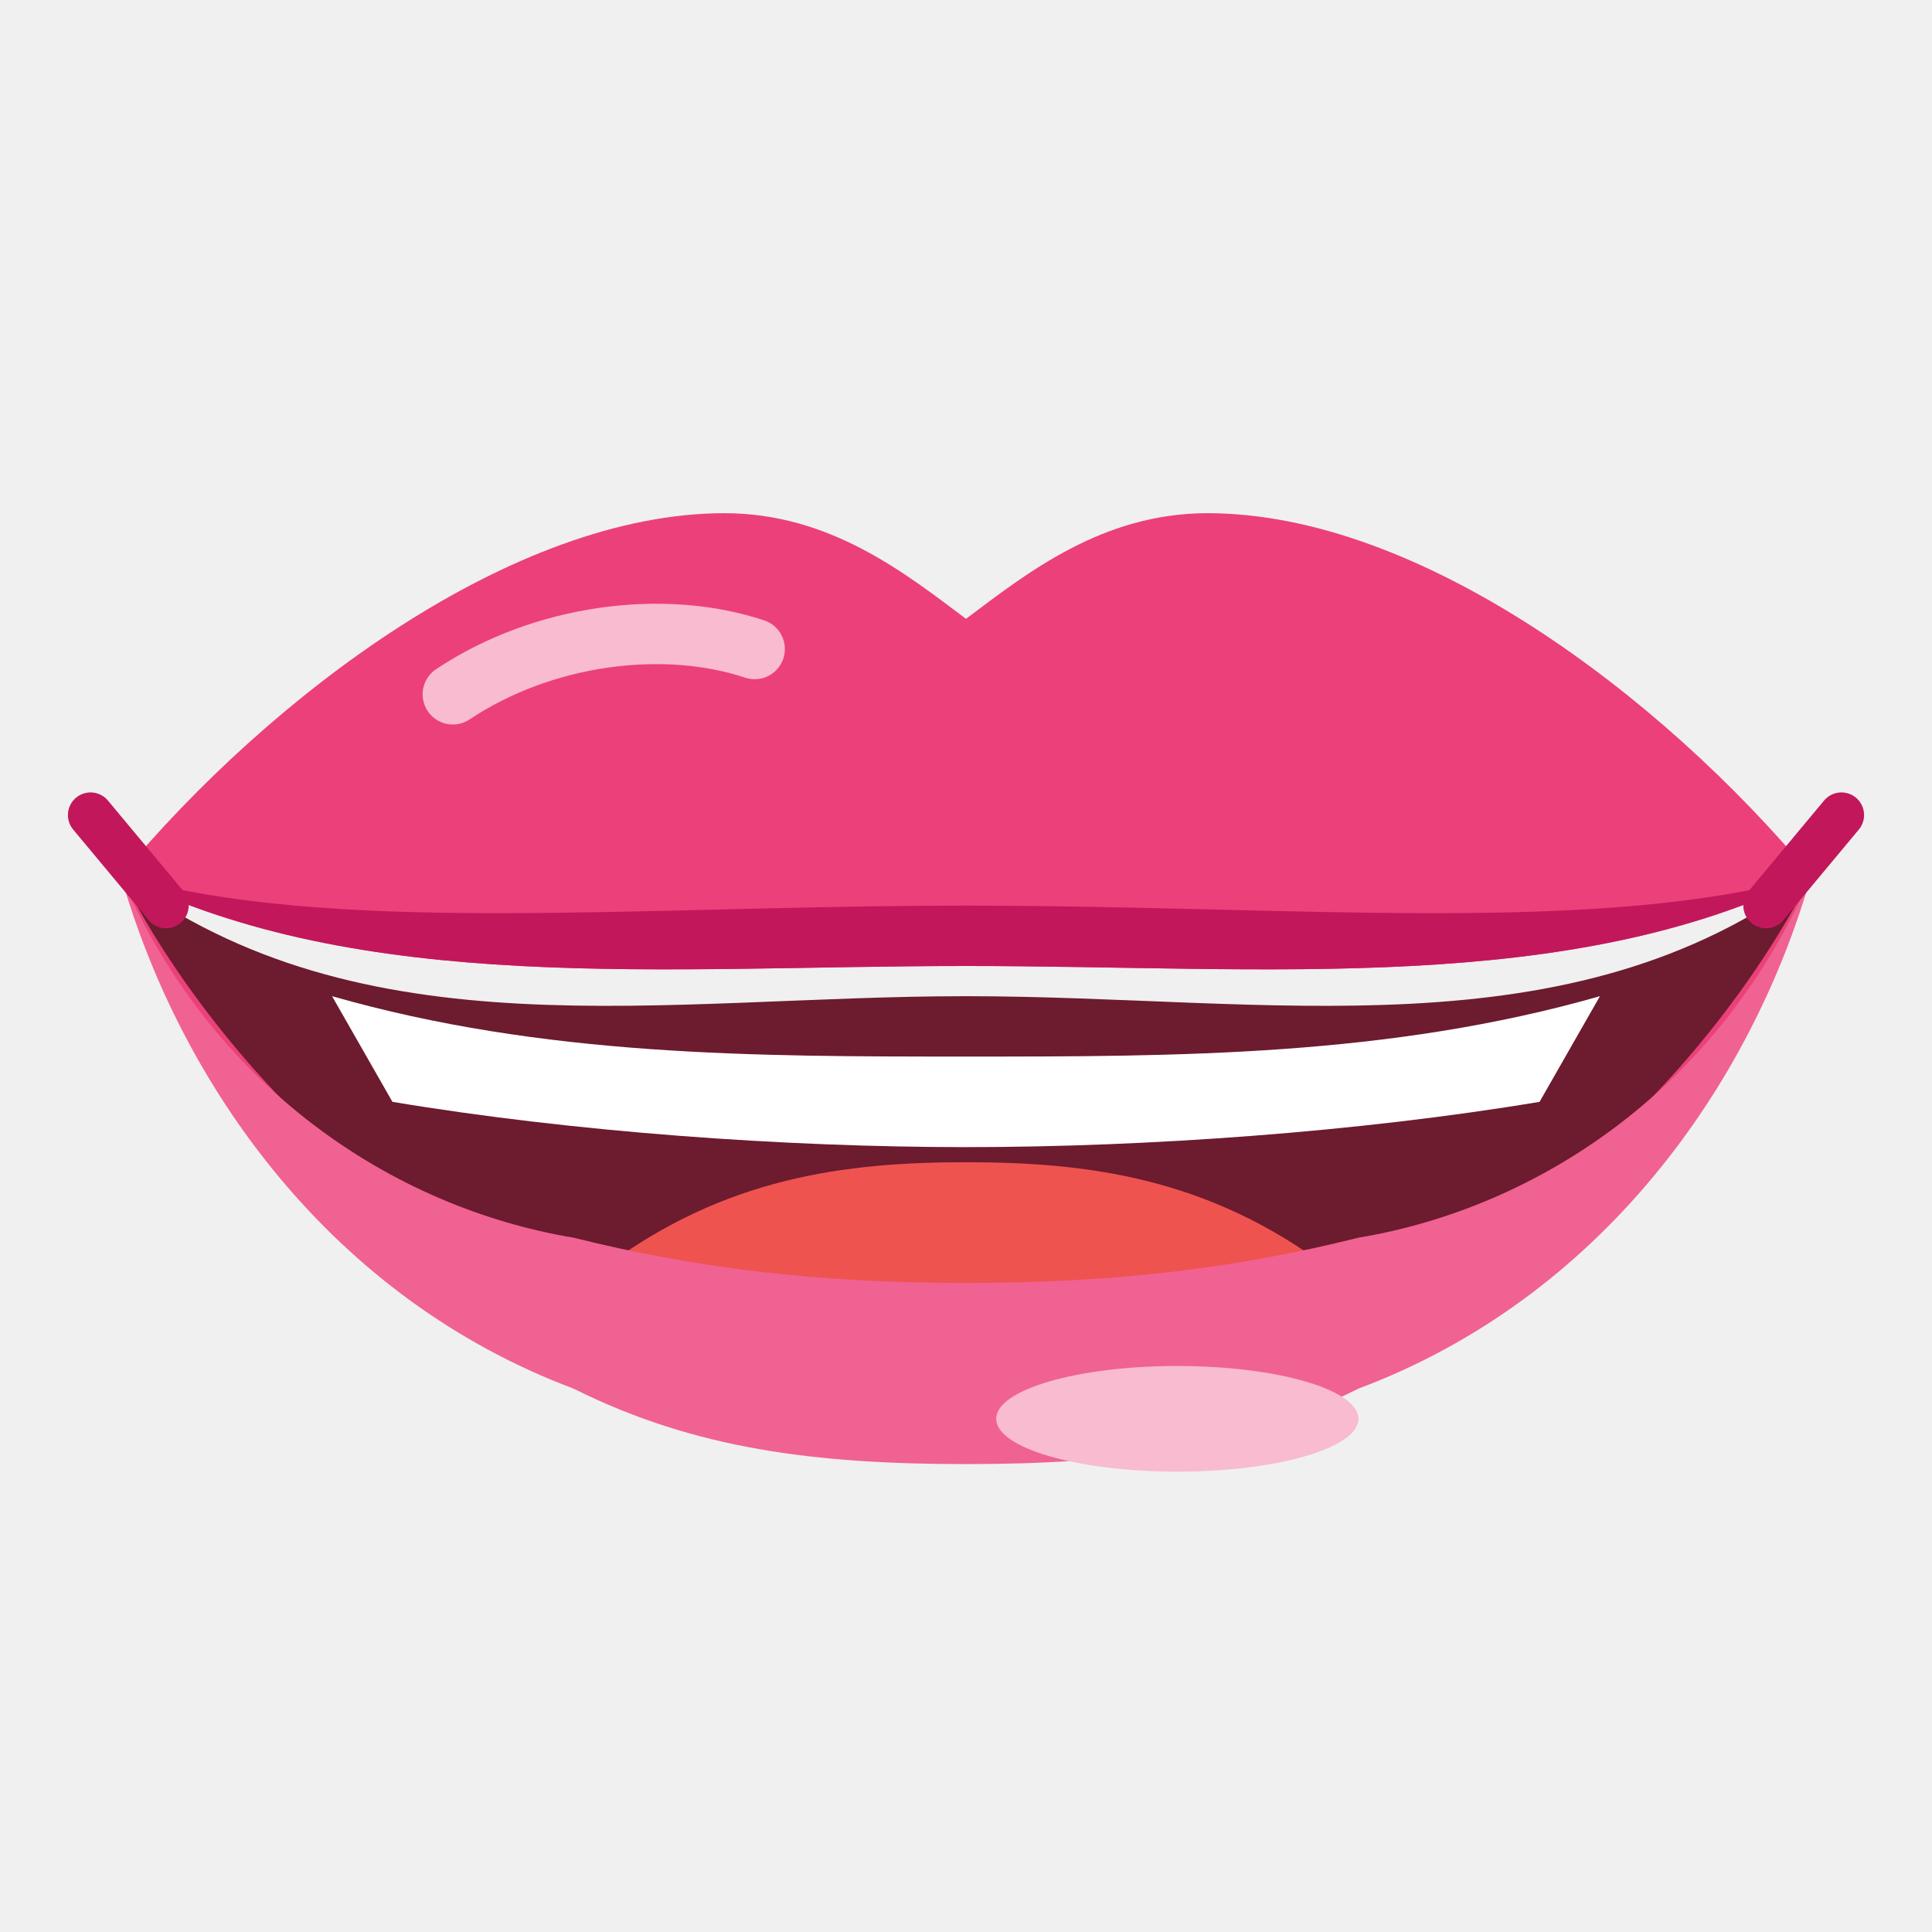
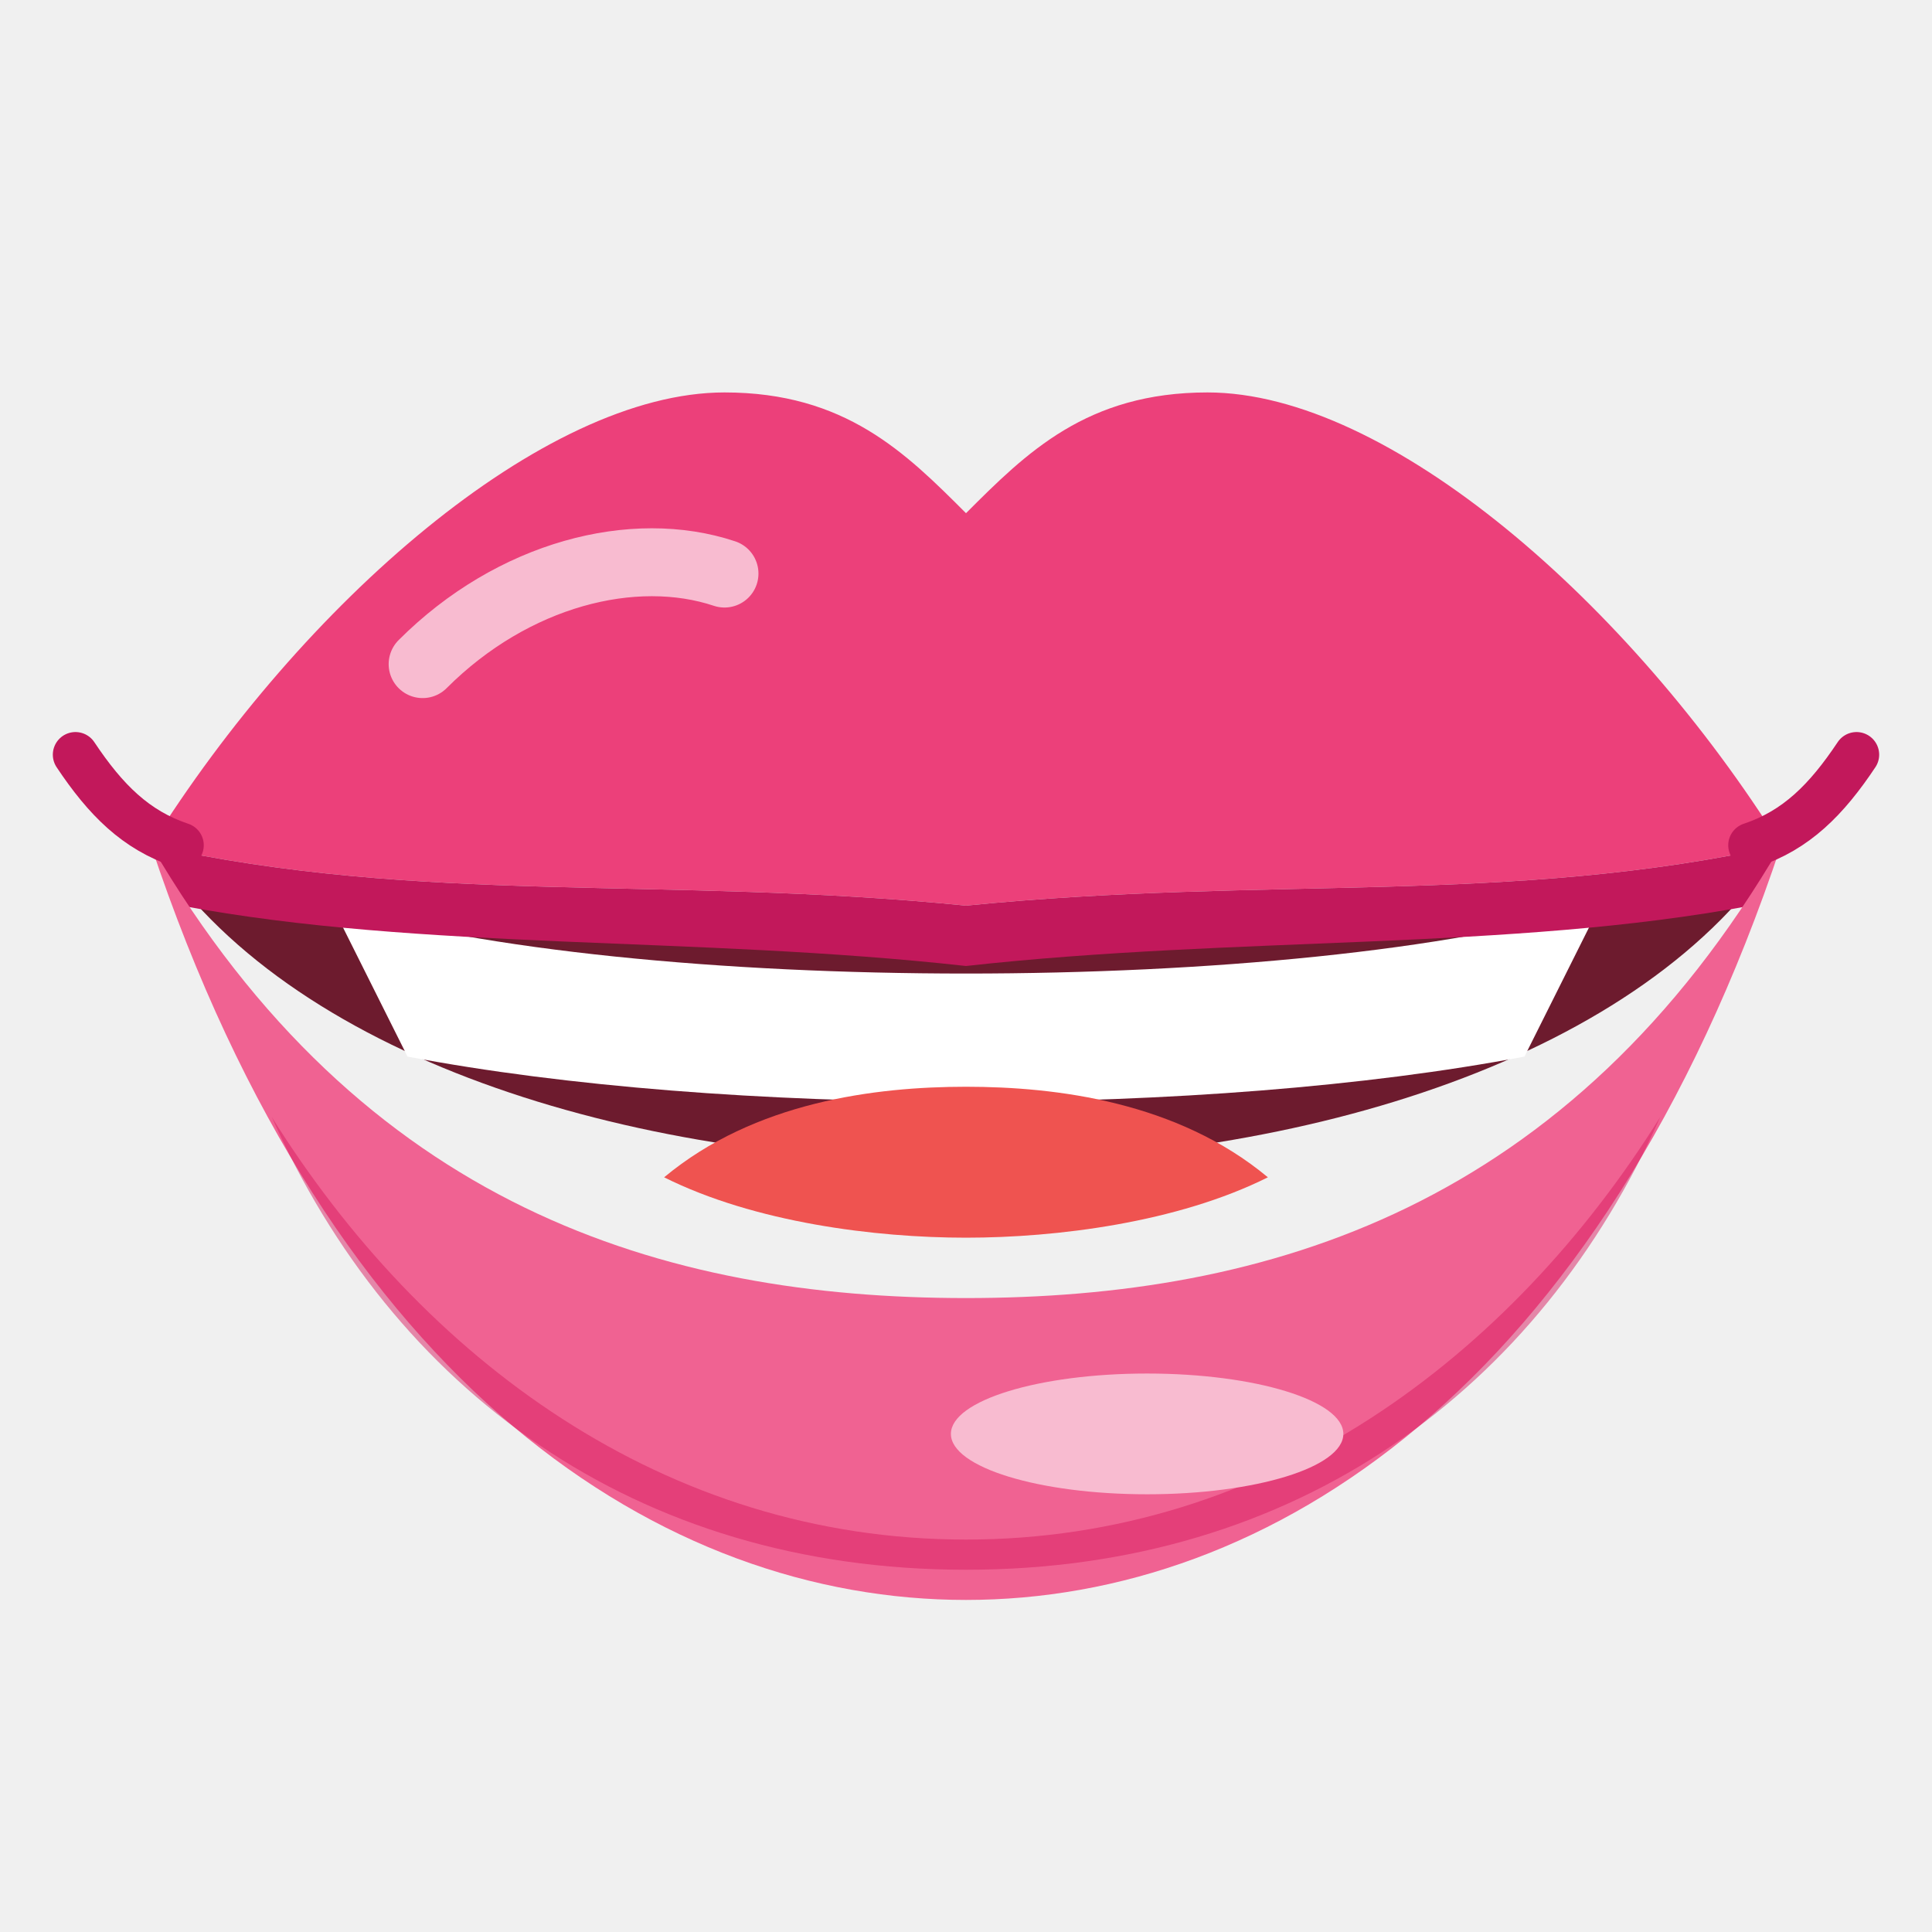
<svg xmlns="http://www.w3.org/2000/svg" viewBox="0 0 128 128">
-   <path d="M8 58C24 70 44 66 64 66s40 4 56-8c-6 18-24 34-56 34S14 76 8 58z" fill="#6d1b2e" />
-   <path d="M22 66c14 4 28 4 42 4s28 0 42-4l-4 7c-12 2-26 3-38 3s-26-1-38-3z" fill="#fff" />
-   <path d="M40 84c8-6 16-7 24-7s16 1 24 7c-8 4-16 5-24 5s-16-1-24-5z" fill="#ef5350" />
-   <path d="M8 58C18 46 34 34 48 34c7 0 12 4 16 7c4-3 9-7 16-7c14 0 30 12 40 24c-16 8-36 6-56 6S24 66 8 58z" fill="#ec407a" />
-   <path d="M8 58c16 8 36 6 56 6s40 2 56-6c-14 4-34 2-56 2S22 62 8 58z" fill="#c2185b" />
-   <path d="M30 46c6-4 14-5 20-3" stroke="#f8bbd0" stroke-width="4" fill="none" stroke-linecap="round" />
-   <path d="M8 58c6 18 24 36 56 36s50-18 56-36c-4 8-12 18-22 24c-10 6-22 8-34 8s-24-2-34-8C20 76 12 66 8 58z" fill="#ec407a" />
-   <path d="M8 58c4 14 14 28 30 34c8 4 16 5 26 5s18-1 26-5c16-6 26-20 30-34c-6 14-18 22-30 24c-8 2-16 3-26 3s-18-1-26-3C26 80 14 72 8 58z" fill="#f06292" />
-   <ellipse cx="78" cy="94" rx="12" ry="3.5" fill="#f8bbd0" />
-   <path d="M6 54l5 6M122 54l-5 6" stroke="#c2185b" stroke-width="3" stroke-linecap="round" />
+   <path d="M10 56C30 62 98 62 118 56C100 84 28 84 10 56z" fill="#6d1b2e" />
+   <path d="M22 60C42 66 86 66 106 60L101 70C80 74 48 74 27 70z" fill="#fff" />
+   <path d="M44 78c6-5 14-6 20-6s14 1 20 6c-6 3-14 4-20 4s-14-1-20-4z" fill="#ef5350" />
+   <path d="M10 56C20 40 36 26 48 26c8 0 12 4 16 8c4-4 8-8 16-8c12 0 28 14 38 30c-18 4-34 2-54 4c-20-2-36 0-54-4z" fill="#ec407a" />
+   <path d="M10 56c18 4 34 2 54 4c20-2 36 0 54-4l-2 4c-16 3-34 2-52 4c-18-2-36-1-52-4z" fill="#c2185b" />
+   <path d="M28 44c6-6 14-8 20-6" stroke="#f8bbd0" stroke-width="4.5" fill="none" stroke-linecap="round" />
+   <path d="M10 56C22 92 44 106 64 106s42-14 54-50C104 80 84 86 64 86S24 80 10 56z" fill="#f06292" />
+   <path d="M18 74c10 16 26 28 46 28s36-12 46-28c-8 18-24 30-46 30S26 92 18 74z" fill="#d81b60" opacity=".5" />
+   <ellipse cx="76" cy="95" rx="13" ry="4" fill="#f8bbd0" />
+   <path d="M5 50c2 3 4 5 7 6M123 50c-2 3-4 5-7 6" stroke="#c2185b" stroke-width="3" fill="none" stroke-linecap="round" />
</svg>
